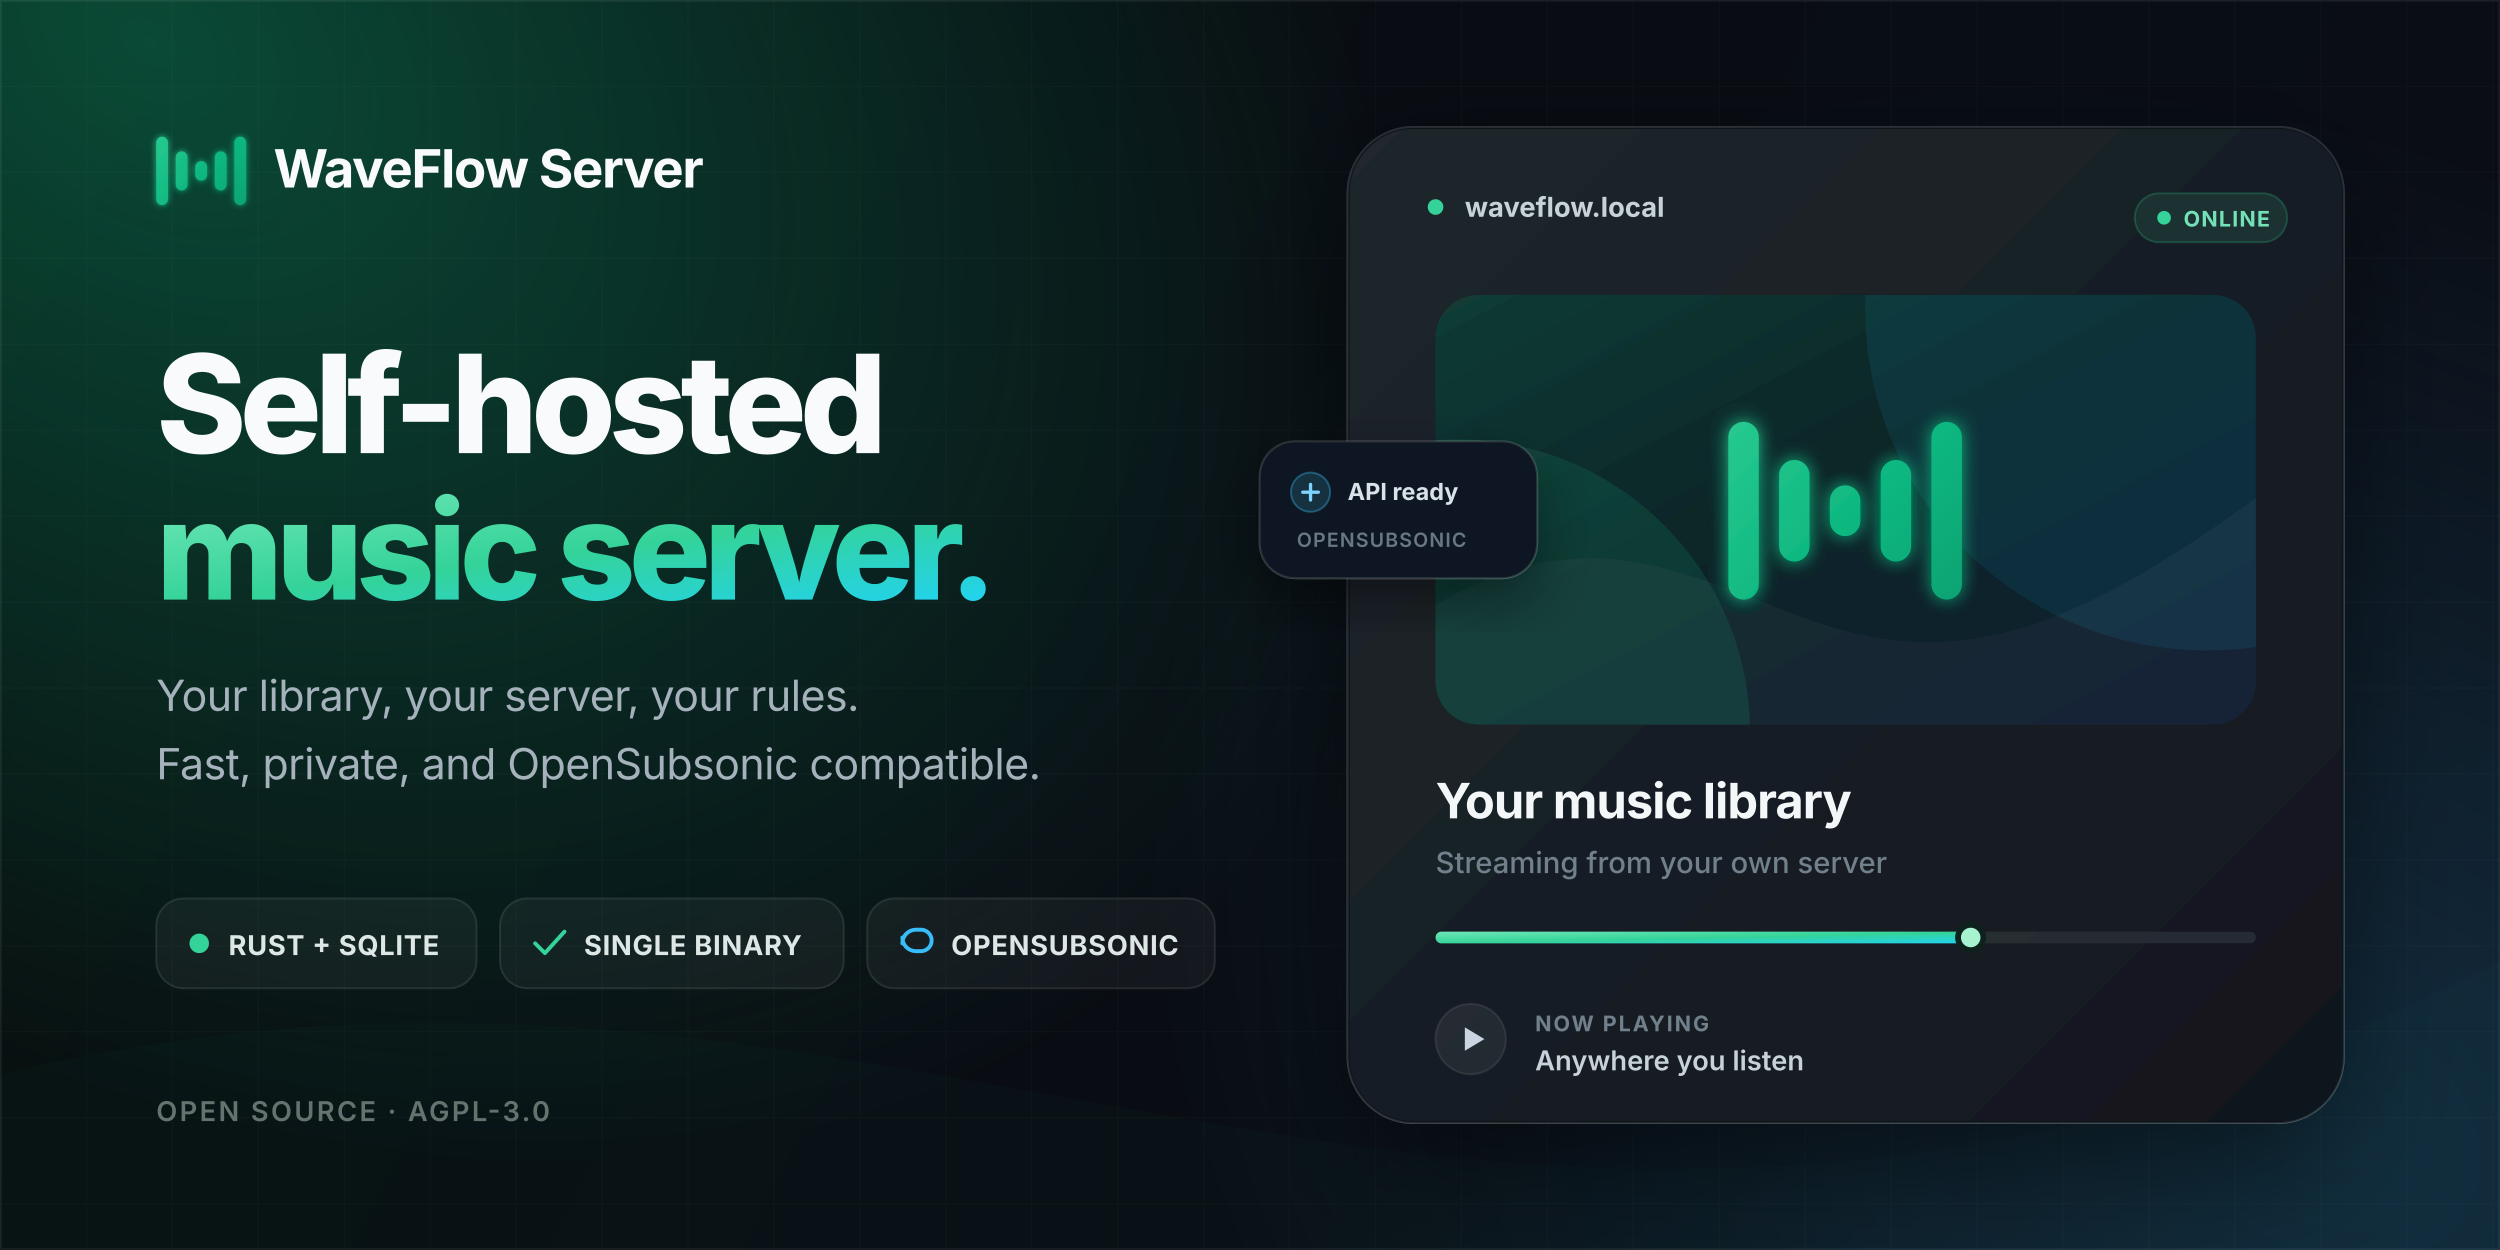
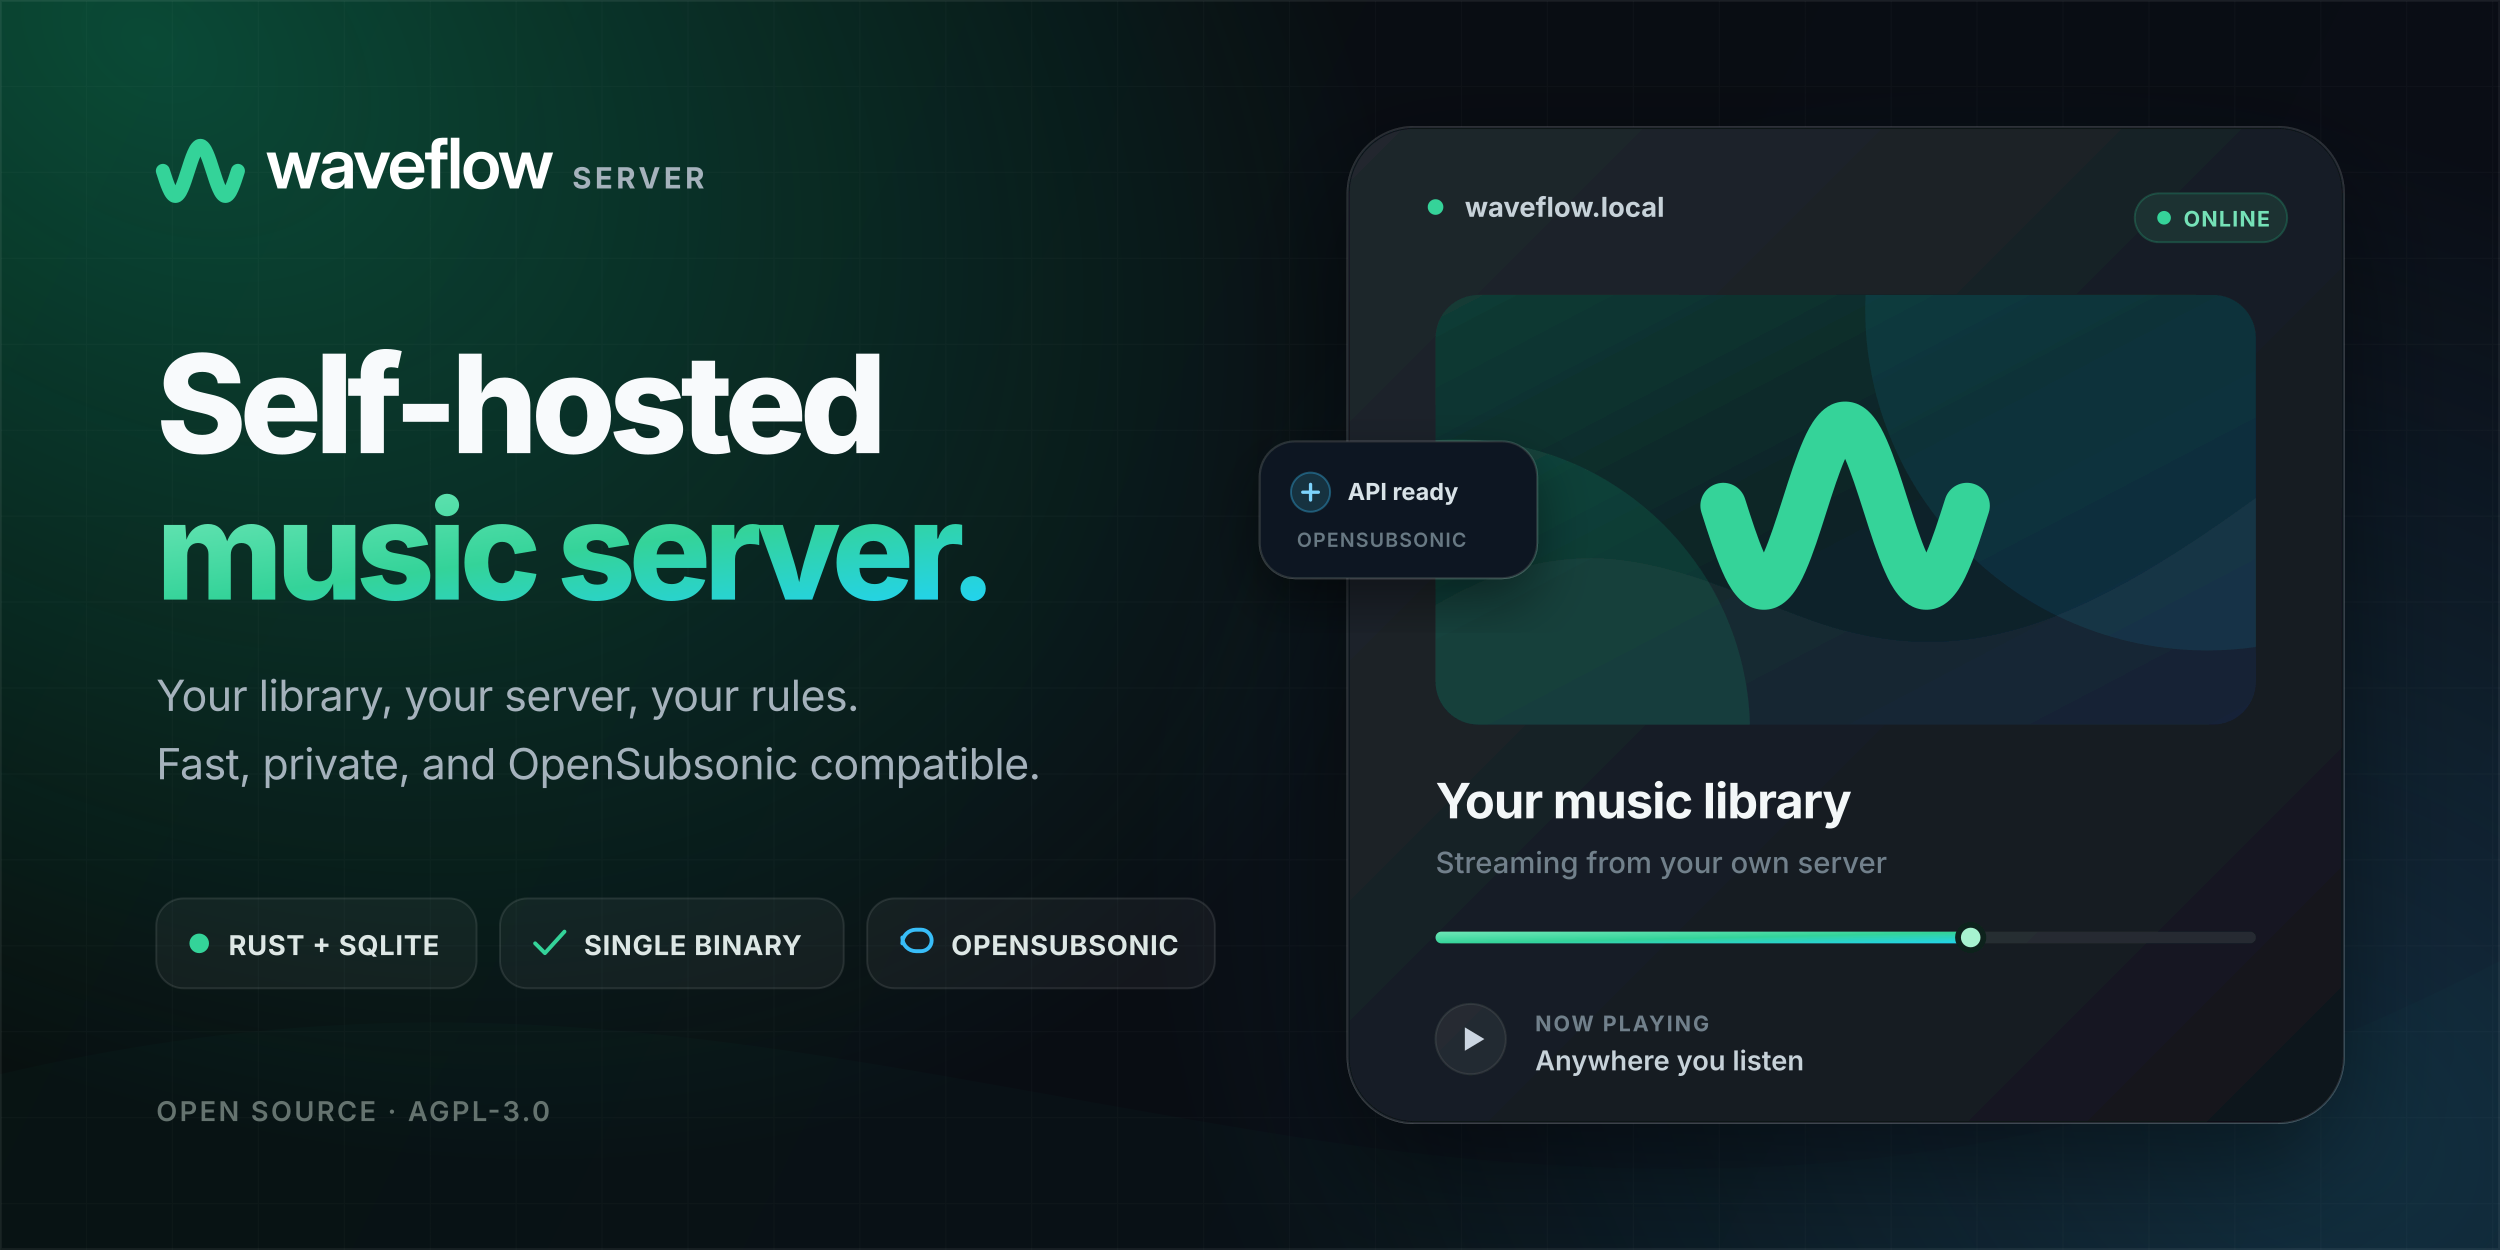
<svg xmlns="http://www.w3.org/2000/svg" width="1280" height="640" viewBox="0 0 1280 640" role="img" aria-labelledby="title desc">
  <defs>
    <linearGradient id="background" x1="0" y1="0" x2="1280" y2="640" gradientUnits="userSpaceOnUse">
      <stop stop-color="#07110F" />
      <stop offset="0.5" stop-color="#090D13" />
      <stop offset="1" stop-color="#0A0D16" />
    </linearGradient>
    <radialGradient id="green-glow" cx="0" cy="0" r="1" gradientTransform="translate(84 22) rotate(35) scale(700 500)" gradientUnits="userSpaceOnUse">
      <stop stop-color="#10B981" stop-opacity="0.34" />
      <stop offset="1" stop-color="#10B981" stop-opacity="0" />
    </radialGradient>
    <radialGradient id="blue-glow" cx="0" cy="0" r="1" gradientTransform="translate(1190 575) rotate(-148) scale(650 480)" gradientUnits="userSpaceOnUse">
      <stop stop-color="#38BDF8" stop-opacity="0.18" />
      <stop offset="1" stop-color="#38BDF8" stop-opacity="0" />
    </radialGradient>
    <linearGradient id="accent" x1="0" y1="0" x2="1" y2="1">
      <stop stop-color="#6EE7B7" />
      <stop offset="0.52" stop-color="#34D399" />
      <stop offset="1" stop-color="#22D3EE" />
-     </linearGradient>
-     <linearGradient id="waveflow-logo-gradient" x1="0" y1="0" x2="256" y2="256" gradientUnits="userSpaceOnUse">
-       <stop stop-color="#34D399" />
-       <stop offset="0.5" stop-color="#10B981" />
-       <stop offset="1" stop-color="#059669" />
    </linearGradient>
    <linearGradient id="cover" x1="0" y1="0" x2="1" y2="1">
      <stop stop-color="#123C35" />
      <stop offset="0.45" stop-color="#0A2527" />
      <stop offset="1" stop-color="#0C1B31" />
    </linearGradient>
    <linearGradient id="glass" x1="0" y1="0" x2="1" y2="1">
      <stop stop-color="#FFFFFF" stop-opacity="0.09" />
      <stop offset="1" stop-color="#FFFFFF" stop-opacity="0.025" />
    </linearGradient>
    <pattern id="grid" width="44" height="44" patternUnits="userSpaceOnUse">
      <path d="M44 0H0V44" fill="none" stroke="#FFFFFF" stroke-opacity="0.035" />
    </pattern>
    <filter id="shadow" x="-30%" y="-30%" width="160%" height="180%">
      <feGaussianBlur in="SourceAlpha" stdDeviation="30" result="blur" />
      <feOffset in="blur" dy="24" result="offsetBlur" />
      <feColorMatrix in="offsetBlur" values="0 0 0 0 0  0 0 0 0 0  0 0 0 0 0  0 0 0 .48 0" result="shadowBlur" />
      <feMerge>
        <feMergeNode in="shadowBlur" />
        <feMergeNode in="SourceGraphic" />
      </feMerge>
    </filter>
    <filter id="soft-shadow" x="-40%" y="-40%" width="180%" height="180%">
      <feGaussianBlur in="SourceAlpha" stdDeviation="14" result="blur" />
      <feOffset in="blur" dy="12" result="offsetBlur" />
      <feColorMatrix in="offsetBlur" values="0 0 0 0 0  0 0 0 0 0  0 0 0 0 0  0 0 0 .42 0" result="shadowBlur" />
      <feMerge>
        <feMergeNode in="shadowBlur" />
        <feMergeNode in="SourceGraphic" />
      </feMerge>
    </filter>
-     <filter id="logo-glow" x="-100%" y="-100%" width="300%" height="300%">
-       <feGaussianBlur stdDeviation="7" result="blur" />
-       <feMerge>
-         <feMergeNode in="blur" />
-         <feMergeNode in="SourceGraphic" />
-       </feMerge>
-     </filter>
    <clipPath id="cover-clip">
      <rect x="735" y="151" width="420" height="220" rx="22" />
    </clipPath>
  </defs>
  <rect width="1280" height="640" fill="url(#background)" />
  <rect width="1280" height="640" fill="url(#green-glow)" />
  <rect width="1280" height="640" fill="url(#blue-glow)" />
  <rect width="1280" height="640" fill="url(#grid)" opacity="0.68" />
  <path d="M0 550C248 492 416 542 650 580C912 623 1090 590 1280 492V640H0Z" fill="#10B981" fill-opacity="0.025" />
  <g font-family="Inter, ui-sans-serif, -apple-system, BlinkMacSystemFont, 'Segoe UI', Arial, sans-serif">
-     <g transform="translate(71 55.5) scale(0.25)" fill="url(#waveflow-logo-gradient)" filter="url(#logo-glow)">
-       <rect x="36" y="58" width="24" height="140" rx="12" />
-       <rect x="76" y="88" width="24" height="80" rx="12" />
-       <rect x="116" y="108" width="24" height="40" rx="12" />
-       <rect x="156" y="88" width="24" height="80" rx="12" />
-       <rect x="196" y="58" width="24" height="140" rx="12" />
+     <g transform="translate(77 62.7) scale(0.2)">
+       <path fill="#34D399" d="m 128,42 c -10.9,0 -18.06,6.61 -22.45,12.11 -4.39,5.5 -7.42,11.48 -10.37,18.16 C 89.27,85.63 84.13,101.93 78.85,118.54 73.61,135.01 68.55,150.56 64,160.9 59.45,150.56 54.39,135.01 49.15,118.54 A 18 18 0 0 0 26.54,106.85 18 18 0 0 0 14.85,129.46 c 5.29,16.62 10.42,32.91 16.33,46.28 2.95,6.68 5.98,12.65 10.37,18.16 C 45.94,199.39 53.1,206 64,206 c 10.9,0 18.06,-6.61 22.45,-12.11 4.39,-5.5 7.42,-11.48 10.37,-18.16 C 102.73,162.37 107.87,146.07 113.15,129.46 118.39,112.99 123.45,97.44 128,87.1 c 4.55,10.34 9.61,25.89 14.85,42.36 5.29,16.62 10.42,32.91 16.33,46.28 2.95,6.68 5.98,12.65 10.37,18.16 C 173.94,199.39 181.1,206 192,206 c 10.9,0 18.06,-6.61 22.45,-12.11 4.39,-5.5 7.42,-11.48 10.37,-18.16 5.91,-13.36 11.04,-29.66 16.33,-46.28 a 18 18 0 0 0 -11.7,-22.61 18 18 0 0 0 -22.61,11.7 C 201.61,135.01 196.55,150.56 192,160.9 187.45,150.56 182.39,135.01 177.15,118.54 171.87,101.93 166.73,85.63 160.82,72.27 157.87,65.59 154.84,59.62 150.45,54.11 146.06,48.61 138.9,42 128,42 Z" />
+       <path fill="#FFFFFF" d="M 325.58,168.98 297.15,76.92 H 320.26 l 9.5,34.96 q 2.52,9.68 4.88,20.06 2.44,10.28 4.8,20.22 h -2.96 q 2.52,-9.94 5.06,-20.22 2.52,-10.38 5.23,-20.06 l 9.76,-34.96 h 20.32 l 9.68,34.96 q 2.62,9.68 5.14,20.06 2.52,10.28 5.06,20.22 h -3.14 q 2.44,-9.94 4.8,-20.22 2.44,-10.38 4.96,-20.06 l 9.5,-34.96 H 436.21 L 407.7,168.98 H 384.86 l -11.17,-38.37 q -1.57,-5.67 -3.14,-11.51 -1.57,-5.93 -3.05,-11.86 -1.49,-5.93 -3.05,-11.77 h 4.54 q -1.57,5.84 -3.14,11.77 -1.57,5.93 -3.14,11.86 -1.49,5.84 -3.14,11.51 L 348.24,168.98 Z m 143.78,1.49 q -9.15,0 -16.39,-3.05 -7.15,-3.05 -11.33,-9.24 -4.09,-6.19 -4.09,-15.34 0,-7.84 2.96,-12.9 2.96,-5.14 8.02,-8.19 5.06,-3.05 11.59,-4.62 6.54,-1.65 13.61,-2.36 8.55,-0.96 13.51,-1.65 5.06,-0.79 7.24,-2.18 2.18,-1.49 2.18,-4.62 v -0.7 q 0,-4.01 -2,-6.98 -2,-3.05 -5.84,-4.71 -3.75,-1.74 -8.98,-1.74 -5.32,0 -9.42,1.74 -4.01,1.65 -6.37,4.71 -2.36,2.96 -2.7,6.89 h -21.19 q 0.61,-9.15 5.49,-15.95 4.96,-6.89 13.77,-10.64 8.81,-3.83 20.83,-3.83 8.98,0 16.05,2.18 7.15,2.1 12.03,6.19 4.96,4.09 7.5,9.86 2.62,5.75 2.62,12.9 V 168.98 H 496.82 v -12.99 h -0.35 q -2.18,4.09 -5.67,7.42 -3.49,3.23 -8.71,5.14 -5.23,1.92 -12.73,1.92 z m 5.4,-16.31 q 7.24,0 12.12,-2.62 4.88,-2.62 7.32,-6.98 2.52,-4.36 2.52,-9.68 v -9.94 q -1.05,0.61 -3.05,1.23 -2,0.61 -4.8,1.23 -2.7,0.52 -5.93,1.05 -3.14,0.52 -6.54,1.05 -4.71,0.61 -8.71,2.18 -3.93,1.49 -6.37,4.19 -2.36,2.62 -2.36,6.8 0,3.57 1.92,6.19 2,2.62 5.49,4.01 3.57,1.31 8.37,1.31 z M 555.5,168.98 520.88,76.92 h 23.28 l 16.83,47.95 q 2.52,7.68 4.88,15.34 2.36,7.58 4.62,15.17 h -5.23 q 2.26,-7.58 4.54,-15.17 2.36,-7.68 4.8,-15.34 l 16.57,-47.95 h 23.02 L 579.55,168.98 Z m 102.57,2.1 q -13.77,0 -23.89,-6.19 -10.12,-6.19 -15.61,-17 -5.4,-10.9 -5.4,-24.84 0,-14.03 5.58,-24.94 5.67,-10.9 15.61,-17.09 9.94,-6.19 22.84,-6.19 9.94,0 18.05,3.49 8.11,3.49 13.95,9.94 5.84,6.37 8.98,15.17 3.14,8.71 3.14,19.27 v 6.01 h -79.42 v -15.17 h 68.45 l -9.86,4.09 q 0,-7.84 -2.88,-13.51 -2.79,-5.67 -7.94,-8.71 -5.06,-3.14 -12.12,-3.14 -6.98,0 -12.12,3.14 -5.14,3.05 -7.94,8.71 -2.79,5.67 -2.79,13.51 v 9.5 q 0,7.94 2.79,13.95 2.79,6.01 8.11,9.33 5.4,3.31 12.99,3.31 5.49,0 9.76,-1.65 4.27,-1.65 7.15,-4.62 2.88,-2.96 4.09,-6.89 h 20.58 q -1.74,8.98 -7.68,15.87 -5.84,6.89 -14.74,10.81 -8.89,3.83 -19.7,3.83 z m 102.48,-94.16 v 17.7 H 703.18 V 76.92 Z M 719.74,168.98 V 63.49 q 0,-7.94 3.23,-13.34 3.23,-5.49 9.42,-8.28 6.27,-2.79 15.34,-2.79 4.09,0 7.76,0 3.75,0 5.06,0 v 17.7 q -0.96,0 -3.83,0 -2.79,0 -4.62,0 -5.58,0 -7.94,2.36 -2.36,2.36 -2.36,8.02 V 168.98 Z M 791.01,39.08 V 168.98 H 769.04 V 39.08 Z m 55.92,132 q -13.51,0 -23.81,-6.01 -10.2,-6.11 -15.95,-16.92 -5.67,-10.81 -5.67,-25.1 0,-14.3 5.67,-25.1 5.75,-10.9 15.95,-17 10.28,-6.11 23.81,-6.11 13.61,0 23.81,6.11 10.2,6.11 15.87,17 5.75,10.81 5.75,25.1 0,14.3 -5.75,25.1 -5.67,10.81 -15.87,16.92 -10.2,6.01 -23.81,6.01 z m 0,-18.39 q 7.06,0 12.2,-3.57 5.23,-3.57 8.02,-10.2 2.88,-6.71 2.88,-15.87 0,-9.24 -2.88,-15.87 -2.79,-6.71 -8.02,-10.28 -5.14,-3.67 -12.2,-3.67 -7.06,0 -12.3,3.67 -5.23,3.57 -8.11,10.28 -2.79,6.63 -2.79,15.87 0,9.24 2.79,15.87 2.88,6.63 8.11,10.2 5.23,3.57 12.3,3.57 z M 920.3,168.98 891.87,76.92 h 23.11 l 9.5,34.96 q 2.52,9.68 4.88,20.06 2.44,10.28 4.8,20.22 h -2.96 q 2.52,-9.94 5.06,-20.22 2.52,-10.38 5.23,-20.06 l 9.76,-34.96 h 20.32 l 9.68,34.96 q 2.62,9.68 5.14,20.06 2.52,10.28 5.06,20.22 h -3.14 q 2.44,-9.94 4.8,-20.22 2.44,-10.38 4.96,-20.06 l 9.5,-34.96 h 23.37 L 1002.42,168.98 h -22.84 l -11.17,-38.37 q -1.57,-5.67 -3.14,-11.51 -1.57,-5.93 -3.05,-11.86 -1.49,-5.93 -3.05,-11.77 h 4.54 q -1.57,5.84 -3.14,11.77 -1.57,5.93 -3.14,11.86 -1.49,5.84 -3.14,11.51 L 942.96,168.98 Z" />
    </g>
-     <text x="140" y="96" fill="#F8FAFC" font-size="27" font-weight="700" letter-spacing="-0.7">WaveFlow Server</text>
+     <text x="293" y="96.5" fill="#A5B2BC" font-size="15" font-weight="650" letter-spacing="1.8">SERVER</text>
    <text x="80" y="232" fill="#F8FAFC" font-size="70" font-weight="760" letter-spacing="-3.5">Self-hosted</text>
    <text x="80" y="307" fill="url(#accent)" font-size="70" font-weight="760" letter-spacing="-3.5">music server.</text>
    <text x="80" y="364" fill="#A5B2BC" font-size="22" font-weight="400" letter-spacing="-0.3">
      <tspan x="80" dy="0">Your library, your server, your rules.</tspan>
      <tspan x="80" dy="35">Fast, private, and OpenSubsonic compatible.</tspan>
    </text>
    <g transform="translate(80 460)">
      <g>
        <rect width="164" height="46" rx="14" fill="#FFFFFF" fill-opacity="0.045" stroke="#FFFFFF" stroke-opacity="0.10" />
        <circle cx="22" cy="23" r="5" fill="#34D399" />
        <text x="37" y="29" fill="#DDE7E5" font-size="14" font-weight="650" letter-spacing="0.35">RUST + SQLITE</text>
      </g>
      <g transform="translate(176 0)">
        <rect width="176" height="46" rx="14" fill="#FFFFFF" fill-opacity="0.045" stroke="#FFFFFF" stroke-opacity="0.10" />
        <path d="M18 23l5 5 10-11" fill="none" stroke="#34D399" stroke-width="2" stroke-linecap="round" stroke-linejoin="round" />
        <text x="43" y="29" fill="#DDE7E5" font-size="14" font-weight="650" letter-spacing="0.35">SINGLE BINARY</text>
      </g>
      <g transform="translate(364 0)">
        <rect width="178" height="46" rx="14" fill="#FFFFFF" fill-opacity="0.045" stroke="#FFFFFF" stroke-opacity="0.10" />
        <path d="M18 23a7 7 0 0 1 7-7h2.5a5.5 5.5 0 1 1 0 11H25a7 7 0 0 1-7-7" fill="none" stroke="#38BDF8" stroke-width="2" stroke-linecap="round" />
        <text x="43" y="29" fill="#DDE7E5" font-size="14" font-weight="650" letter-spacing="0.35">OPENSUBSONIC</text>
      </g>
    </g>
    <text x="80" y="574" fill="#65736F" font-size="14" font-weight="600" letter-spacing="1.2">OPEN SOURCE · AGPL-3.0</text>
  </g>
  <g filter="url(#shadow)" font-family="Inter, ui-sans-serif, -apple-system, BlinkMacSystemFont, 'Segoe UI', Arial, sans-serif">
    <rect x="690" y="65" width="510" height="510" rx="34" fill="#0A1118" stroke="#FFFFFF" stroke-opacity="0.12" />
    <rect x="691" y="66" width="508" height="508" rx="33" fill="url(#glass)" />
    <g transform="translate(728 99)">
      <circle cx="7" cy="7" r="4" fill="#34D399" />
      <text x="22" y="12" fill="#C7D2D9" font-size="14" font-weight="650">waveflow.local</text>
      <rect x="365" width="78" height="25" rx="12.5" fill="#34D399" fill-opacity="0.10" stroke="#34D399" stroke-opacity="0.22" />
      <circle cx="380" cy="12.5" r="3.5" fill="#34D399" />
      <text x="390" y="17" fill="#75E1B7" font-size="11" font-weight="700" letter-spacing="0.6">ONLINE</text>
    </g>
    <g clip-path="url(#cover-clip)">
      <rect x="735" y="151" width="420" height="220" fill="url(#cover)" />
      <circle cx="1130" cy="158" r="175" fill="#38BDF8" fill-opacity="0.09" />
      <circle cx="746" cy="375" r="150" fill="#34D399" fill-opacity="0.12" />
      <path d="M735 310C810 266 856 291 923 316C1000 345 1060 324 1155 255V371H735Z" fill="#FFFFFF" fill-opacity="0.035" />
-       <g transform="translate(861.5 178.3) scale(0.65)" fill="url(#waveflow-logo-gradient)" filter="url(#logo-glow)">
-         <rect x="36" y="58" width="24" height="140" rx="12" />
-         <rect x="76" y="88" width="24" height="80" rx="12" />
-         <rect x="116" y="108" width="24" height="40" rx="12" />
-         <rect x="156" y="88" width="24" height="80" rx="12" />
-         <rect x="196" y="58" width="24" height="140" rx="12" />
-       </g>
+       <path transform="translate(861.5 178.3) scale(0.65)" fill="#34D399" d="m 128,42 c -10.9,0 -18.06,6.61 -22.45,12.11 -4.39,5.5 -7.42,11.48 -10.37,18.16 C 89.27,85.63 84.13,101.93 78.85,118.54 73.61,135.01 68.55,150.56 64,160.9 59.45,150.56 54.39,135.01 49.15,118.54 A 18 18 0 0 0 26.54,106.85 18 18 0 0 0 14.85,129.46 c 5.29,16.62 10.42,32.91 16.33,46.28 2.95,6.68 5.98,12.65 10.37,18.16 C 45.94,199.39 53.1,206 64,206 c 10.9,0 18.06,-6.61 22.45,-12.11 4.39,-5.5 7.42,-11.48 10.37,-18.16 C 102.73,162.37 107.87,146.07 113.15,129.46 118.39,112.99 123.45,97.44 128,87.1 c 4.55,10.34 9.61,25.89 14.85,42.36 5.29,16.62 10.42,32.91 16.33,46.28 2.95,6.68 5.98,12.65 10.37,18.16 C 173.94,199.39 181.1,206 192,206 c 10.9,0 18.06,-6.61 22.45,-12.11 4.39,-5.5 7.42,-11.48 10.37,-18.16 5.91,-13.36 11.04,-29.66 16.33,-46.28 a 18 18 0 0 0 -11.7,-22.61 18 18 0 0 0 -22.61,11.7 C 201.61,135.01 196.55,150.56 192,160.9 187.45,150.56 182.39,135.01 177.15,118.54 171.87,101.93 166.73,85.63 160.82,72.27 157.87,65.59 154.84,59.62 150.45,54.11 146.06,48.61 138.9,42 128,42 Z" />
    </g>
    <text x="735" y="419" fill="#F3F7F8" font-size="25" font-weight="720" letter-spacing="-0.5">Your music library</text>
    <text x="735" y="447" fill="#71808B" font-size="15" font-weight="500">Streaming from your own server</text>
    <rect x="735" y="477" width="420" height="6" rx="3" fill="#FFFFFF" fill-opacity="0.08" />
    <rect x="735" y="477" width="274" height="6" rx="3" fill="url(#accent)" />
    <circle cx="1009" cy="480" r="6.5" fill="#A7F3D0" stroke="#10221E" stroke-width="3" />
    <g transform="translate(735 514)">
      <circle cx="18" cy="18" r="18" fill="#FFFFFF" fill-opacity="0.055" stroke="#FFFFFF" stroke-opacity="0.08" />
      <path d="M15 12L25 18L15 24Z" fill="#CBD5E1" />
      <text x="51" y="14" fill="#71808B" font-size="11" font-weight="700" letter-spacing="1">NOW PLAYING</text>
      <text x="51" y="34" fill="#C7D2D9" font-size="14" font-weight="600">Anywhere you listen</text>
    </g>
  </g>
  <g transform="translate(645 226)" filter="url(#soft-shadow)" font-family="Inter, ui-sans-serif, -apple-system, BlinkMacSystemFont, 'Segoe UI', Arial, sans-serif">
    <rect width="142" height="70" rx="18" fill="#101922" stroke="#FFFFFF" stroke-opacity="0.12" />
    <circle cx="26" cy="26" r="10" fill="#38BDF8" fill-opacity="0.14" stroke="#38BDF8" stroke-opacity="0.36" />
    <path d="M22 26h8M26 22v8" stroke="#7DD3FC" stroke-width="1.7" stroke-linecap="round" />
    <text x="45" y="30" fill="#D8E2E8" font-size="12" font-weight="700">API ready</text>
    <text x="19" y="54" fill="#687984" font-size="10" font-weight="600" letter-spacing="0.6">OPENSUBSONIC</text>
  </g>
  <rect x="0.5" y="0.5" width="1279" height="639" fill="none" stroke="#FFFFFF" stroke-opacity="0.055" />
</svg>
